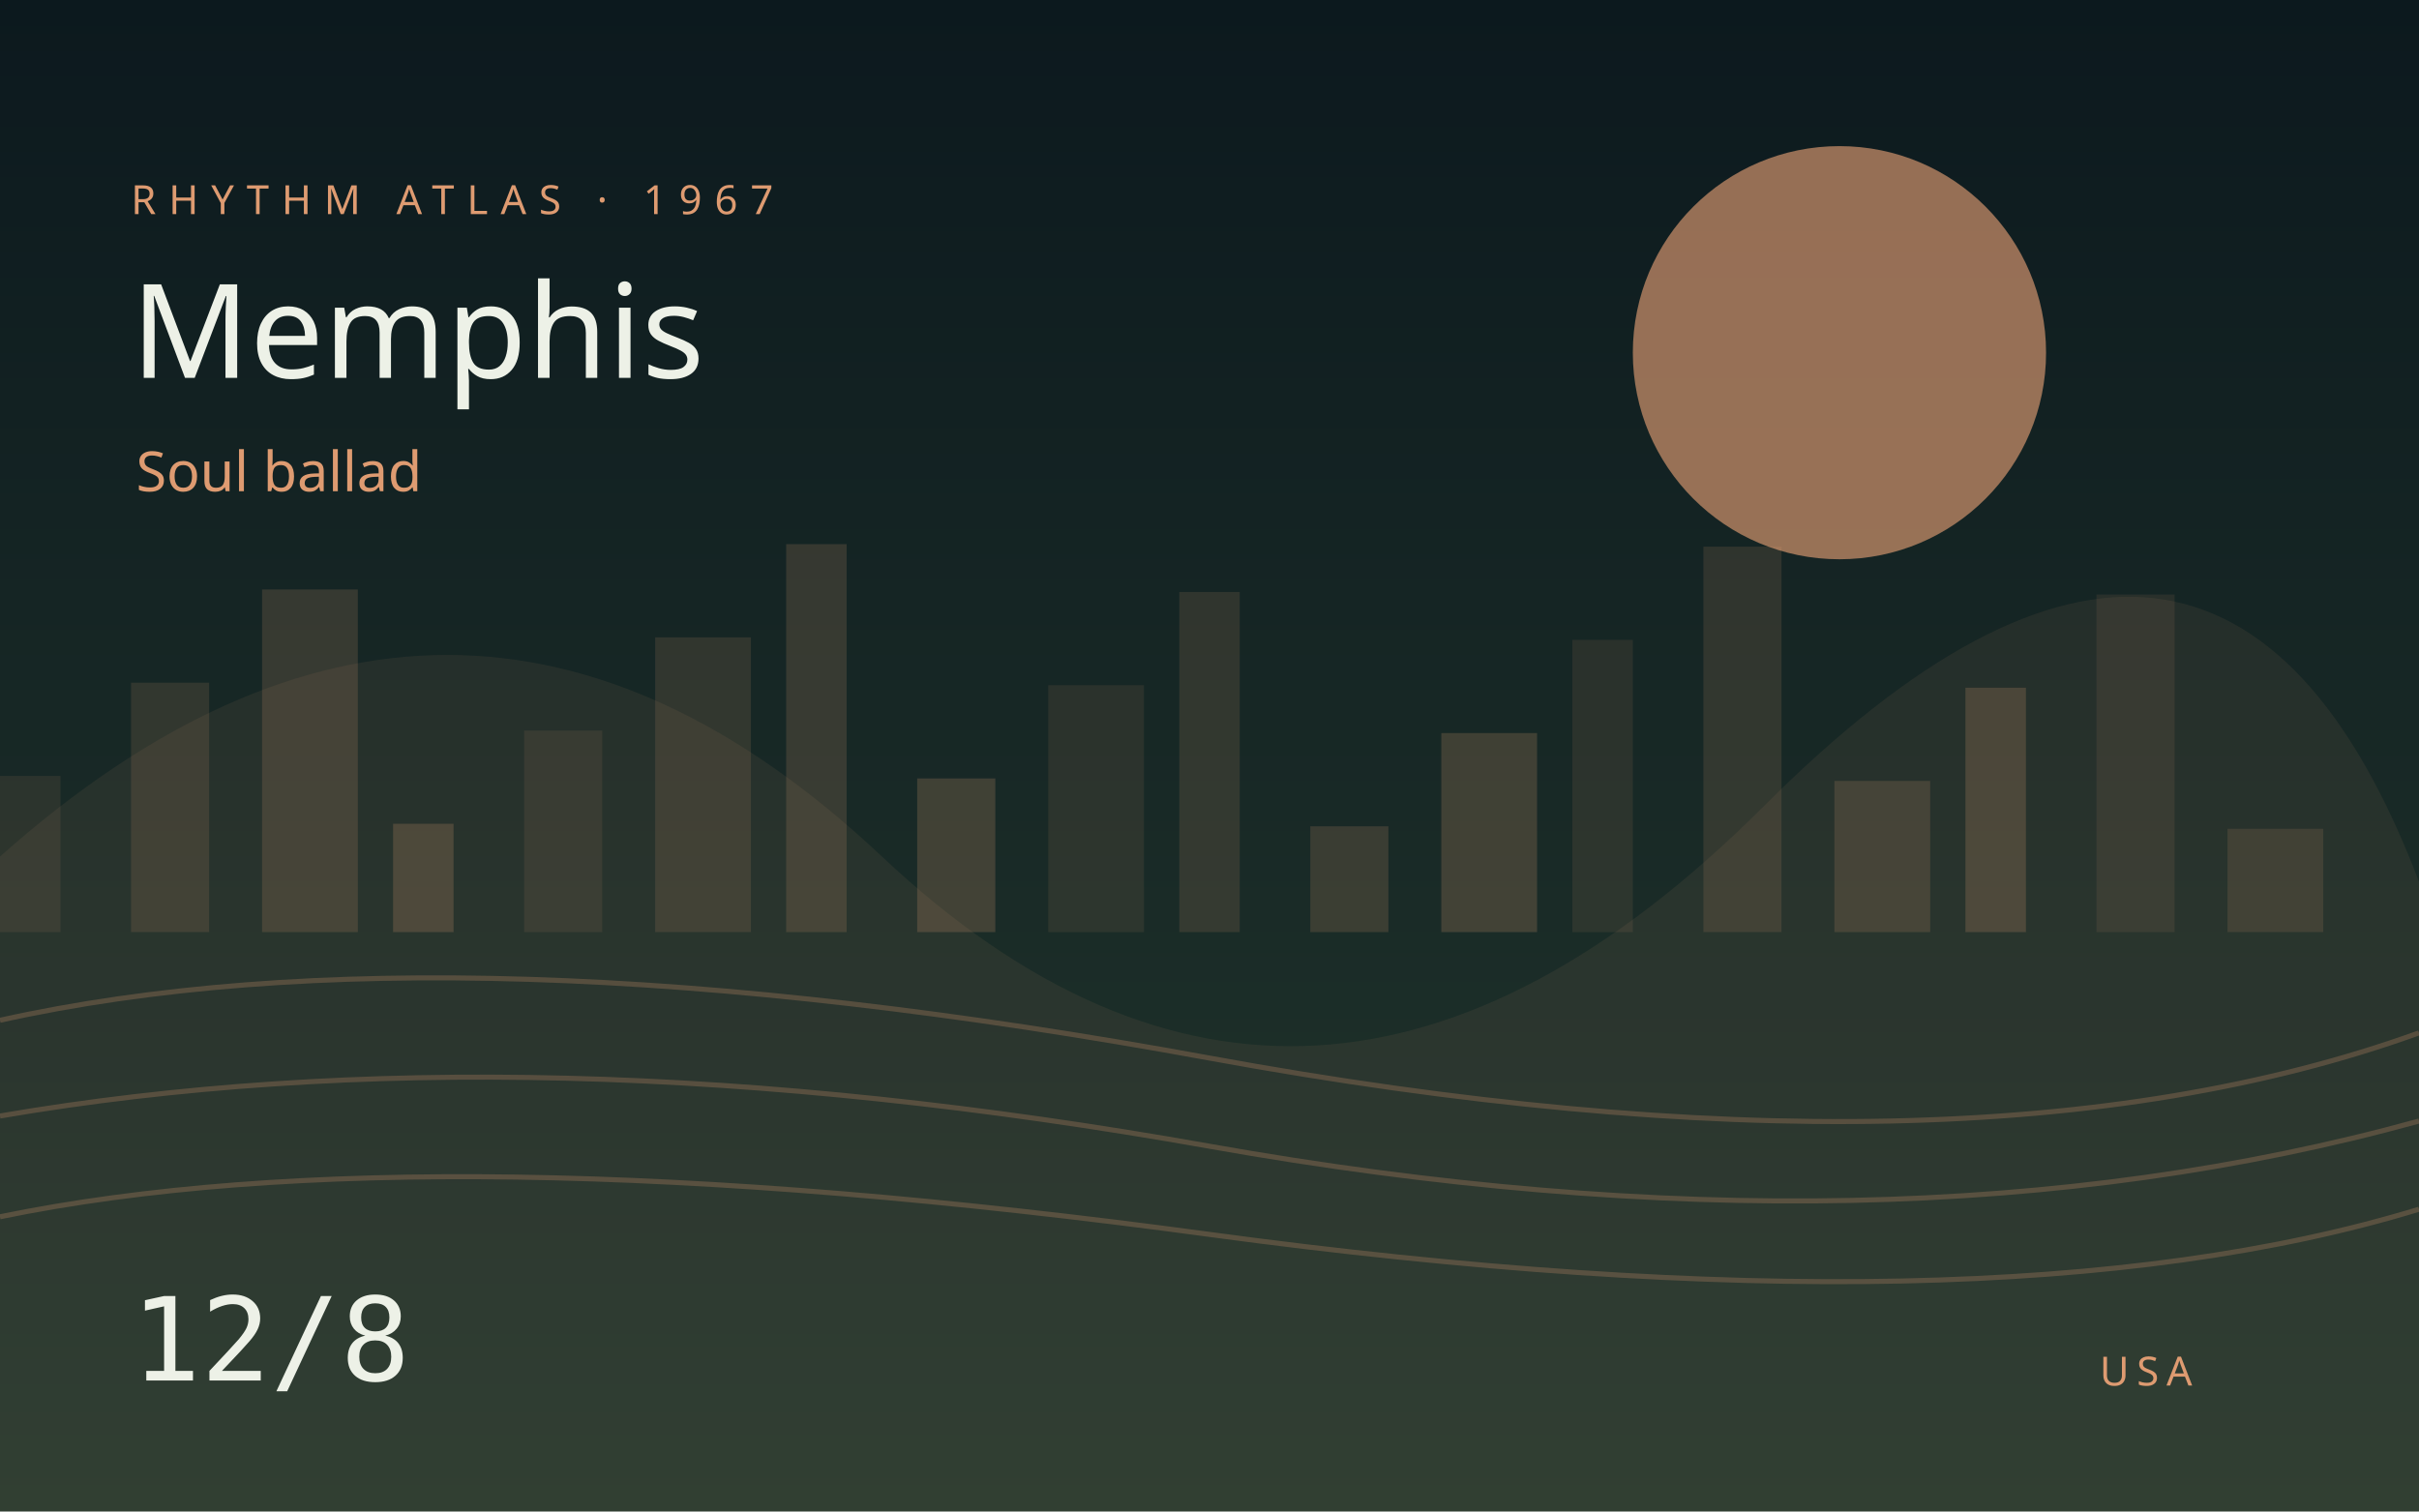
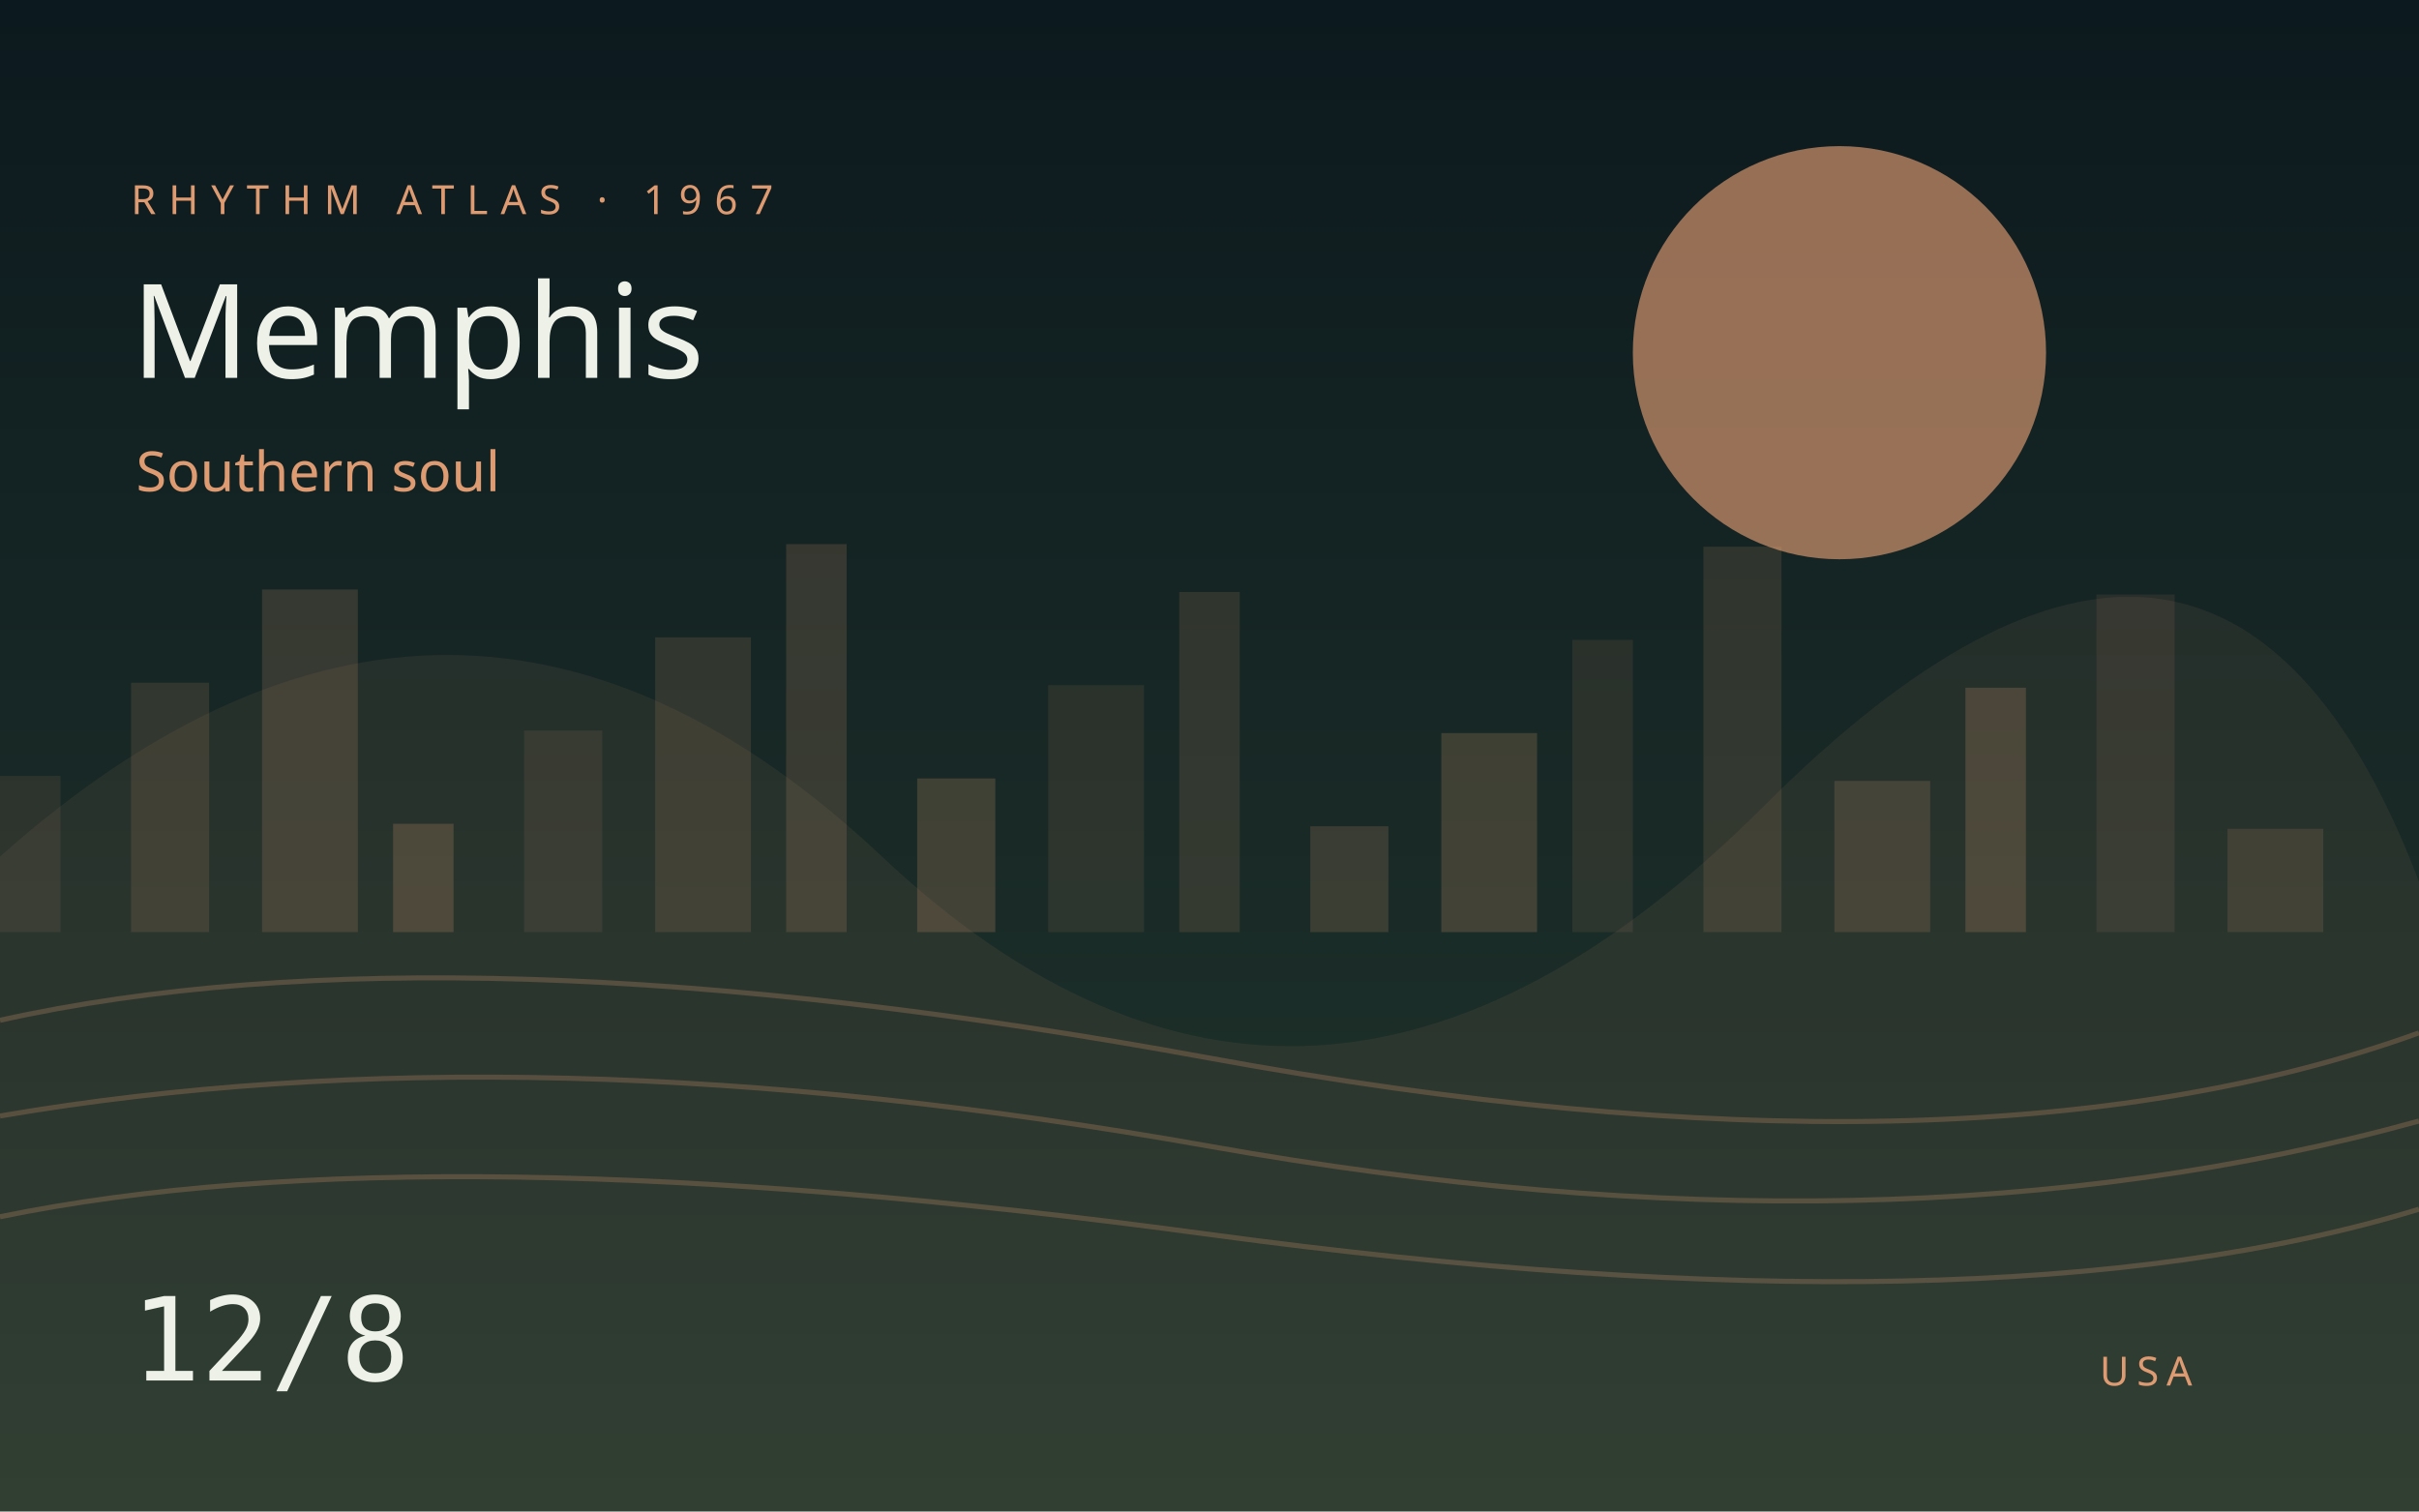
<svg xmlns="http://www.w3.org/2000/svg" width="960" height="600" viewBox="0 0 960 600">
  <defs>
    <linearGradient id="sky" x2="0" y2="1">
      <stop stop-color="#0c191e" />
      <stop offset="1" stop-color="#23372d" />
    </linearGradient>
  </defs>
  <rect width="960" height="600" fill="url(#sky)" />
  <circle cx="730" cy="140" r="82" fill="#de9b71" opacity=".65" />
  <path d="M0 340 Q180 180 350 340 T700 320 T960 350 V600 H0Z" fill="#de9b71" opacity=".08" />
  <rect x="0" y="308" width="24" height="62" fill="#de9b71" opacity="0.1" />
  <rect x="52" y="271" width="31" height="99" fill="#de9b71" opacity="0.135" />
  <rect x="104" y="234" width="38" height="136" fill="#de9b71" opacity="0.17" />
  <rect x="156" y="327" width="24" height="43" fill="#de9b71" opacity="0.205" />
  <rect x="208" y="290" width="31" height="80" fill="#de9b71" opacity="0.1" />
  <rect x="260" y="253" width="38" height="117" fill="#de9b71" opacity="0.135" />
  <rect x="312" y="216" width="24" height="154" fill="#de9b71" opacity="0.17" />
  <rect x="364" y="309" width="31" height="61" fill="#de9b71" opacity="0.205" />
  <rect x="416" y="272" width="38" height="98" fill="#de9b71" opacity="0.1" />
  <rect x="468" y="235" width="24" height="135" fill="#de9b71" opacity="0.135" />
  <rect x="520" y="328" width="31" height="42" fill="#de9b71" opacity="0.17" />
  <rect x="572" y="291" width="38" height="79" fill="#de9b71" opacity="0.205" />
  <rect x="624" y="254" width="24" height="116" fill="#de9b71" opacity="0.1" />
  <rect x="676" y="217" width="31" height="153" fill="#de9b71" opacity="0.135" />
  <rect x="728" y="310" width="38" height="60" fill="#de9b71" opacity="0.17" />
  <rect x="780" y="273" width="24" height="97" fill="#de9b71" opacity="0.205" />
  <rect x="832" y="236" width="31" height="134" fill="#de9b71" opacity="0.1" />
  <rect x="884" y="329" width="38" height="41" fill="#de9b71" opacity="0.135" />
  <path d="M0 405 Q180 365 480 420 T960 410 M0 443 Q210 407 480 455 T960 445 M0 483 Q170 448 480 490 T960 480" fill="none" stroke="#de9b71" stroke-opacity=".25" stroke-width="2" />
  <text x="52" y="85" font-family="sans-serif" font-size="16" letter-spacing="5" fill="#de9b71">RHYTHM ATLAS · 1967</text>
  <text x="52" y="150" font-family="sans-serif" font-size="52" fill="#edf1e7">Memphis</text>
-   <text x="54" y="195" font-family="sans-serif" font-size="22" fill="#de9b71">Soul ballad</text>
+   <text x="54" y="195" font-family="sans-serif" font-size="22" fill="#de9b71">Southern soul</text>
  <text x="52" y="548" font-family="monospace" font-size="46" fill="#edf1e7">12/8</text>
  <text x="870" y="550" text-anchor="end" font-family="sans-serif" font-size="16" letter-spacing="3" fill="#de9b71">USA</text>
</svg>
